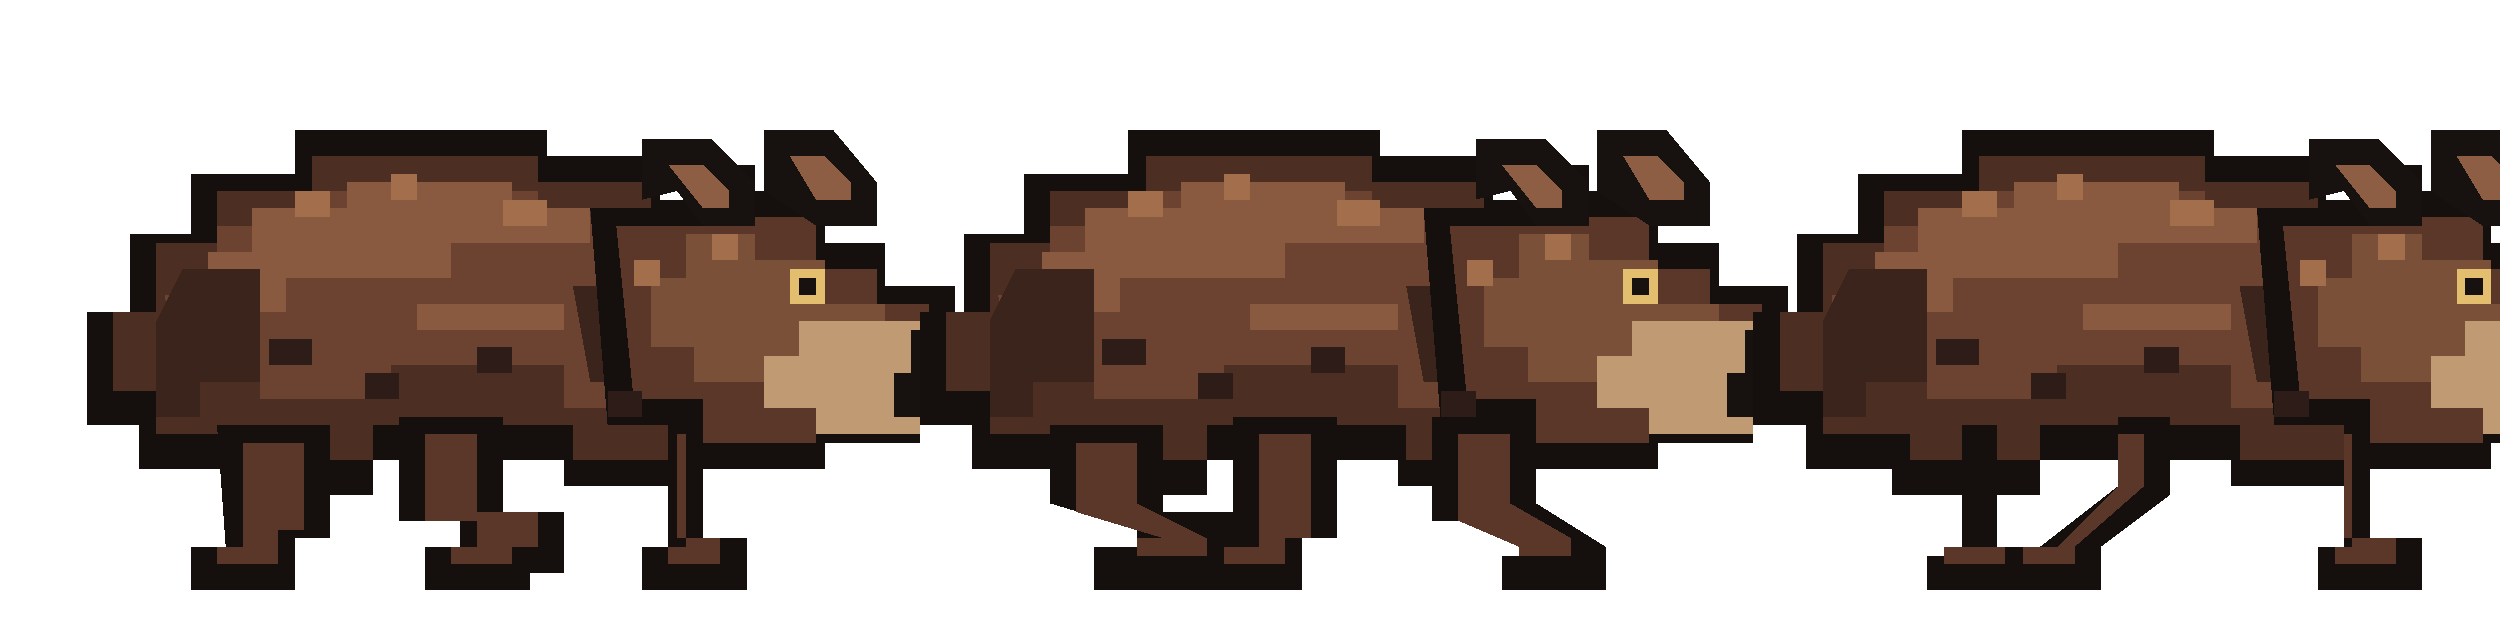
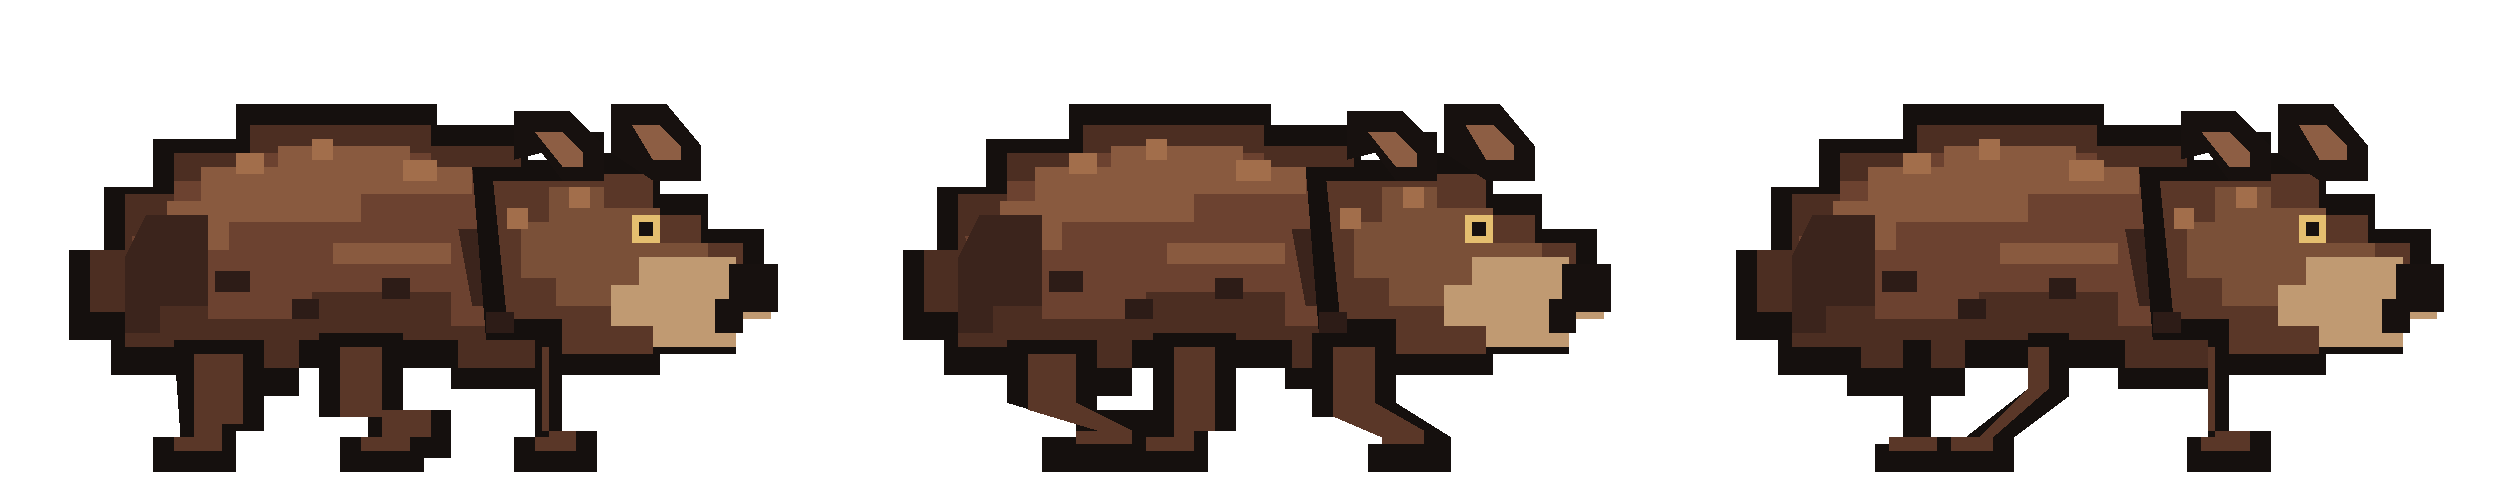
- <svg xmlns="http://www.w3.org/2000/svg" width="288" height="72" viewBox="0 0 288 72" shape-rendering="crispEdges">
+ <svg xmlns="http://www.w3.org/2000/svg" width="360" height="72" viewBox="0 0 360 72" shape-rendering="crispEdges">
  <defs>
    <g id="bearbase">
      <path fill="#15100e" d="M10 36h5V27h7v-7h12v-5h29v3h13v5h8v4h7v5h4v14h-5v6h-9v4H65v-3H43v4H26v-3H16v-5h-6z" />
      <path fill="#4c2e22" d="M13 36h5V28h7v-6h11v-4h26v3h13v5h8v4h6v4h3v10h-5v5h-8v4H66v-4H43v4H28v-3H18v-5h-5z" />
      <path fill="#6c4230" d="M19 34h6v-8h12v-4h25v3h13v5h7v5h4v8h-8v4H65v-5H45v4H30v-4H20z" />
      <path fill="#895a3f" d="M29 24h11v-3h19v3h9v4H52v4H33v4H24v-7h5zM48 35h17v3H48z" />
      <path fill="#3b241c" d="M21 31h9v13h-7v4h-5V37zM66 33h13v11H68z" />
      <path fill="#15100e" d="M68 24h11v-5h8v3h8v6h7v5h8v12h-4v6h-11v3H79v-5H70z" />
      <path fill="#5a3728" d="M71 26h10v-4h6v3h7v6h7v4h6v8h-4v5h-9v3H81v-5H73z" />
      <path fill="#7a5038" d="M79 27h8v3h8v5h7v4h-8v5H80v-4h-5v-8h4z" />
      <path fill="#c09a72" d="M92 37h14v3h5v6h-5v4H94v-3h-6v-6h4z" />
      <path fill="#17110f" d="M105 38h7v7h-5v3h-4v-5h2z" />
      <rect x="91" y="31" width="4" height="4" fill="#e4be6f" />
      <rect x="92" y="32" width="2" height="2" fill="#17110f" />
      <path fill="#17110f" d="M74 23v-7h8l5 5v5h-6l-3-4zM88 22v-7h8l5 6v5h-7z" />
      <path fill="#8d5e44" d="M77 19h4l3 3v2h-3zM91 18h4l3 3v2h-4z" />
      <g fill="#a26e4b">
        <rect x="34" y="22" width="4" height="3" />
        <rect x="45" y="20" width="3" height="3" />
        <rect x="58" y="23" width="5" height="3" />
        <rect x="73" y="30" width="3" height="3" />
        <rect x="82" y="27" width="3" height="3" />
      </g>
      <g fill="#2d1c17">
        <rect x="31" y="39" width="5" height="3" />
        <rect x="42" y="43" width="4" height="3" />
        <rect x="55" y="40" width="4" height="3" />
        <rect x="70" y="45" width="4" height="3" />
      </g>
    </g>
  </defs>
  <g>
    <use href="#bearbase" />
    <path fill="#15100e" d="M25 49h13v13h-4v6H22v-5h4zM46 48h12v11h7v7h-4v2H49v-5h4v-3h-7zM69 48h12v14h5v6H74v-5h3V48z" />
    <path fill="#5a3728" d="M28 51h7v10h-3v4h-7v-2h3zM49 50h6v9h7v4h-3v2h-7v-2h3v-3h-6zM72 50h6v12h5v3h-6v-2h2V50z" />
  </g>
-   <g transform="translate(96)">
+   <g transform="translate(120)">
    <use href="#bearbase" />
    <path fill="#15100e" d="M25 49h13v10h8v6h-4v3H30v-5h5v-2l-10-3zM46 48h12v14h-4v6H42v-5h4zM69 48h12v10l8 5v5H77v-4h5l-9-4h-4z" />
    <path fill="#5a3728" d="M28 51h7v7l8 4v2h-8v-2h3l-10-3zM49 50h6v12h-3v3h-7v-2h4zM72 50h6v8l7 4v2h-6v-1l-7-3z" />
  </g>
-   <g transform="translate(192)">
+   <g transform="translate(240)">
    <use href="#bearbase" />
    <path fill="#15100e" d="M25 49h13v14h4v5H30v-4h4V49zM46 48h12v9l-8 6v5H38v-5h5l9-7V48zM69 48h12v14h6v6H75v-5h3V48z" />
    <path fill="#5a3728" d="M28 51h7v12h4v2h-7v-2h3V51zM49 50h6v6l-8 7v2h-6v-2h4l7-7v-6zM72 50h6v12h6v3h-7v-2h2V50z" />
  </g>
</svg>
